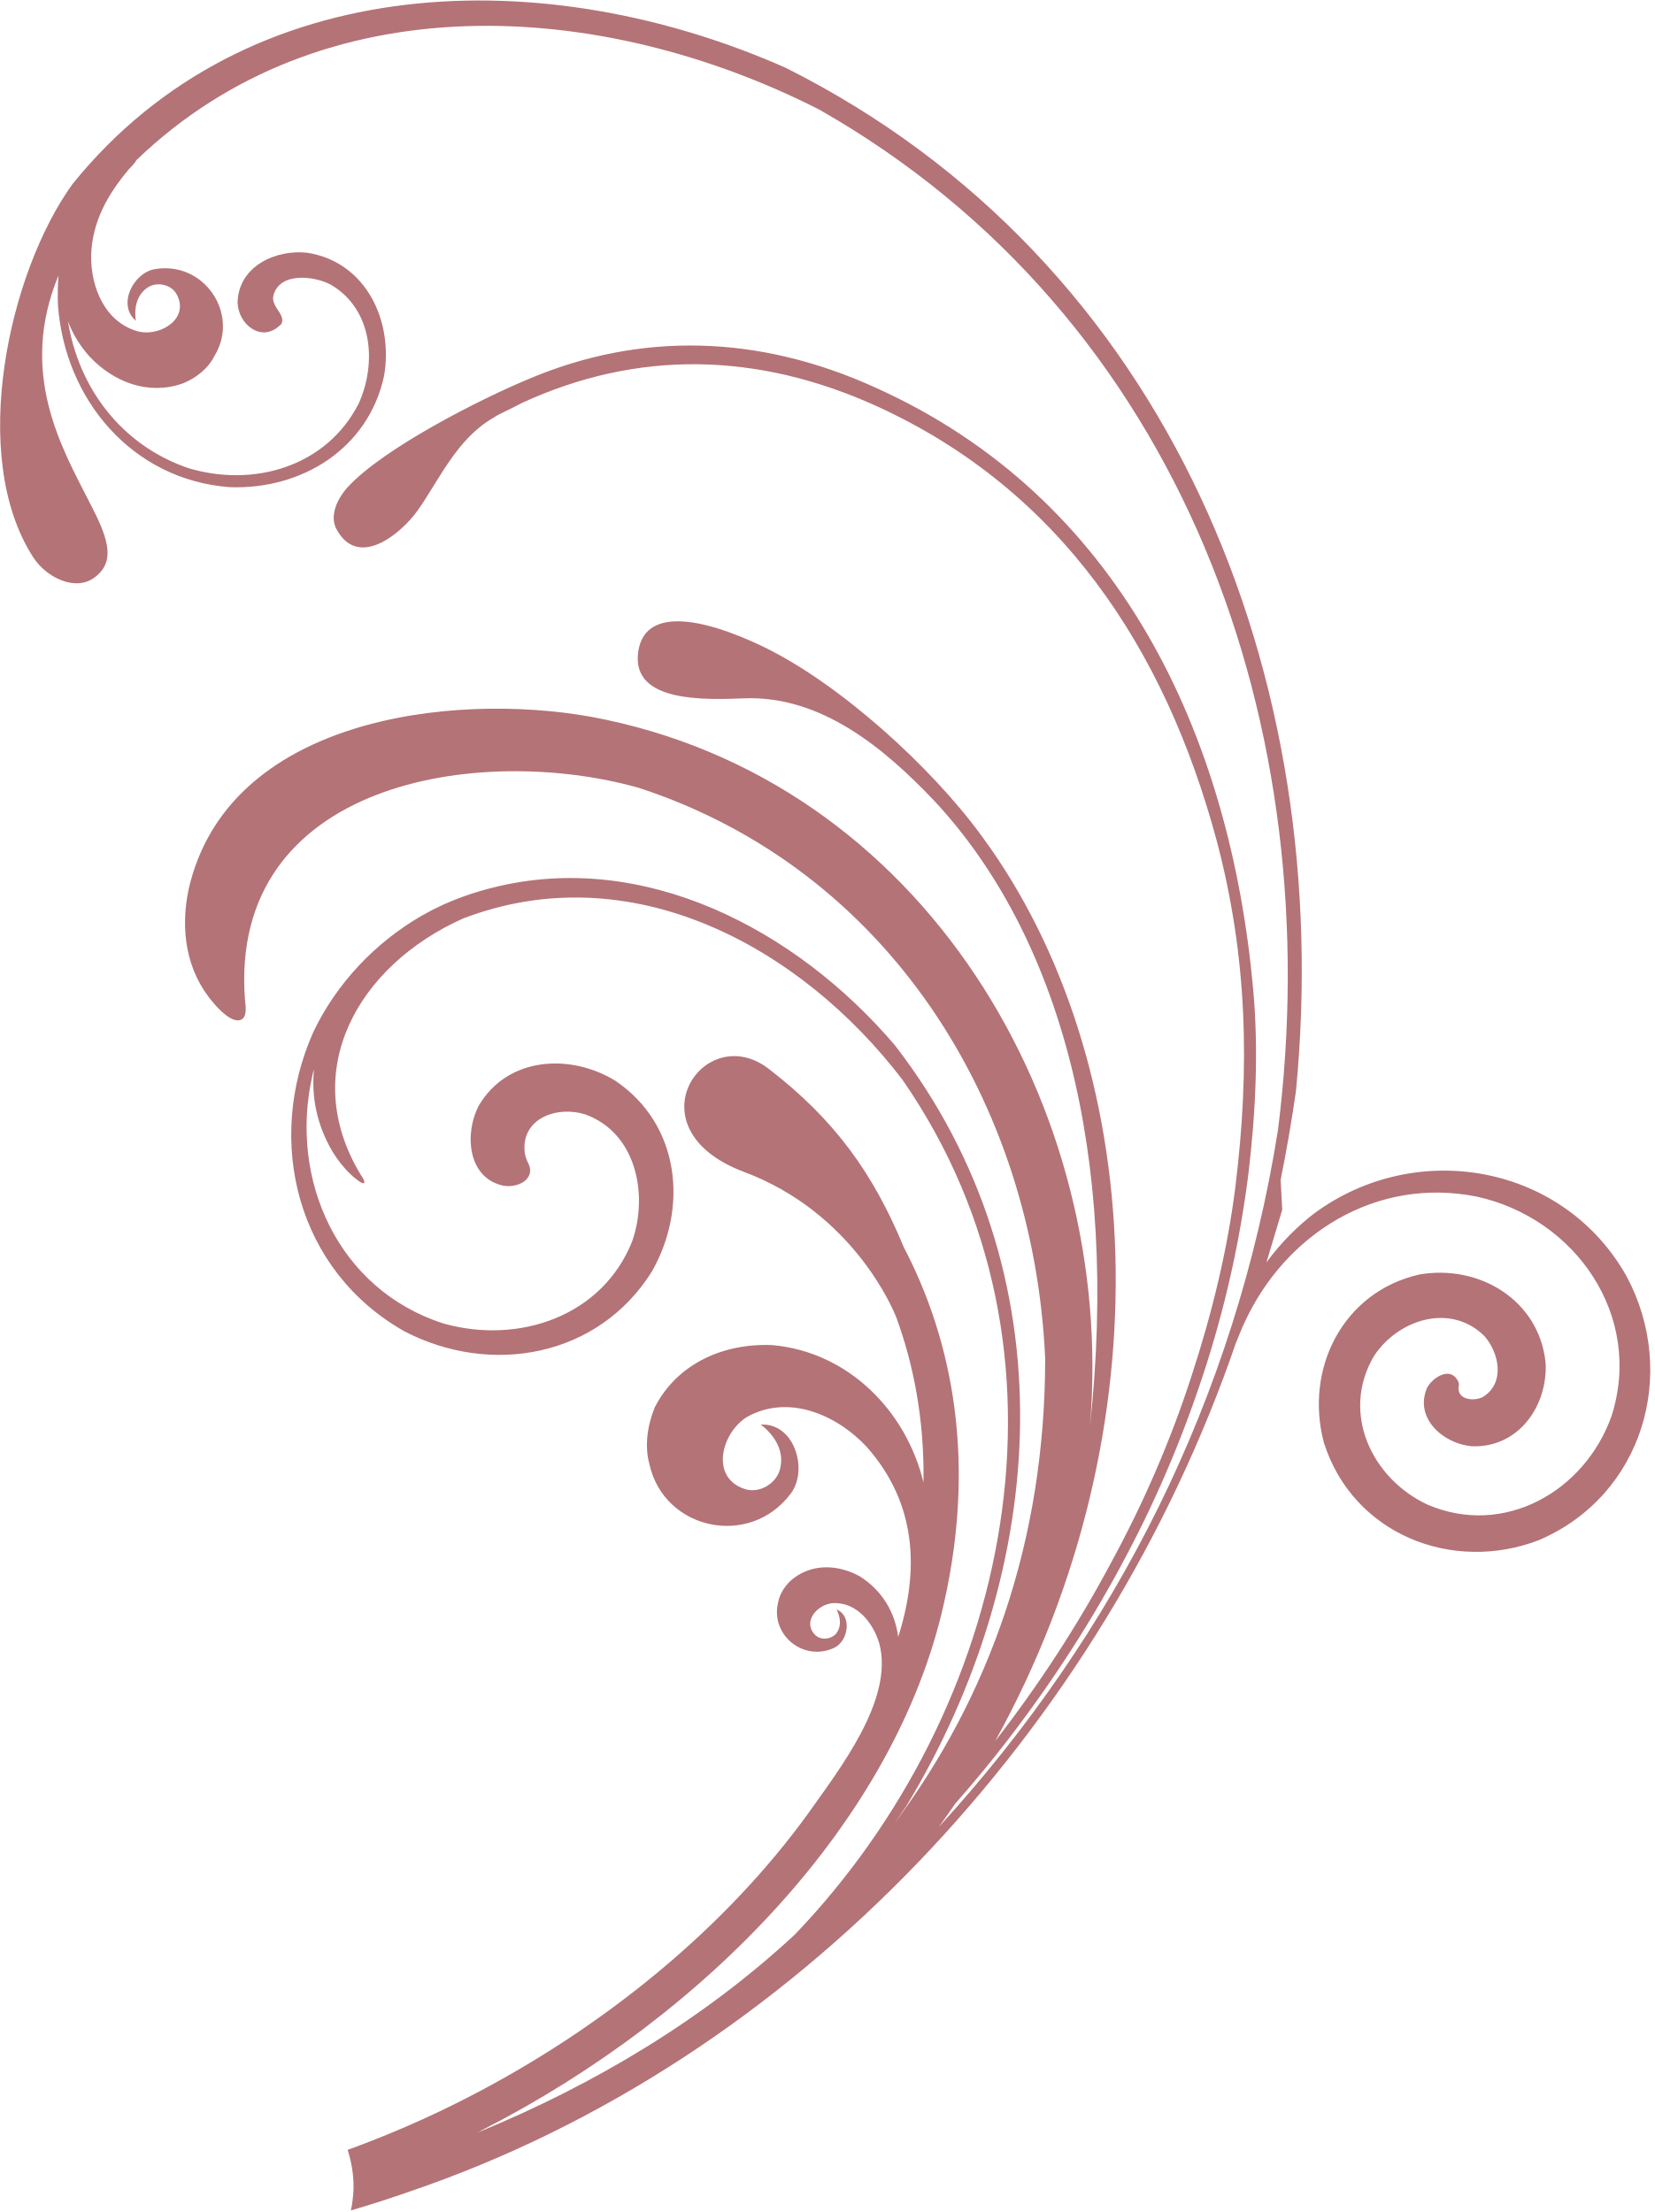
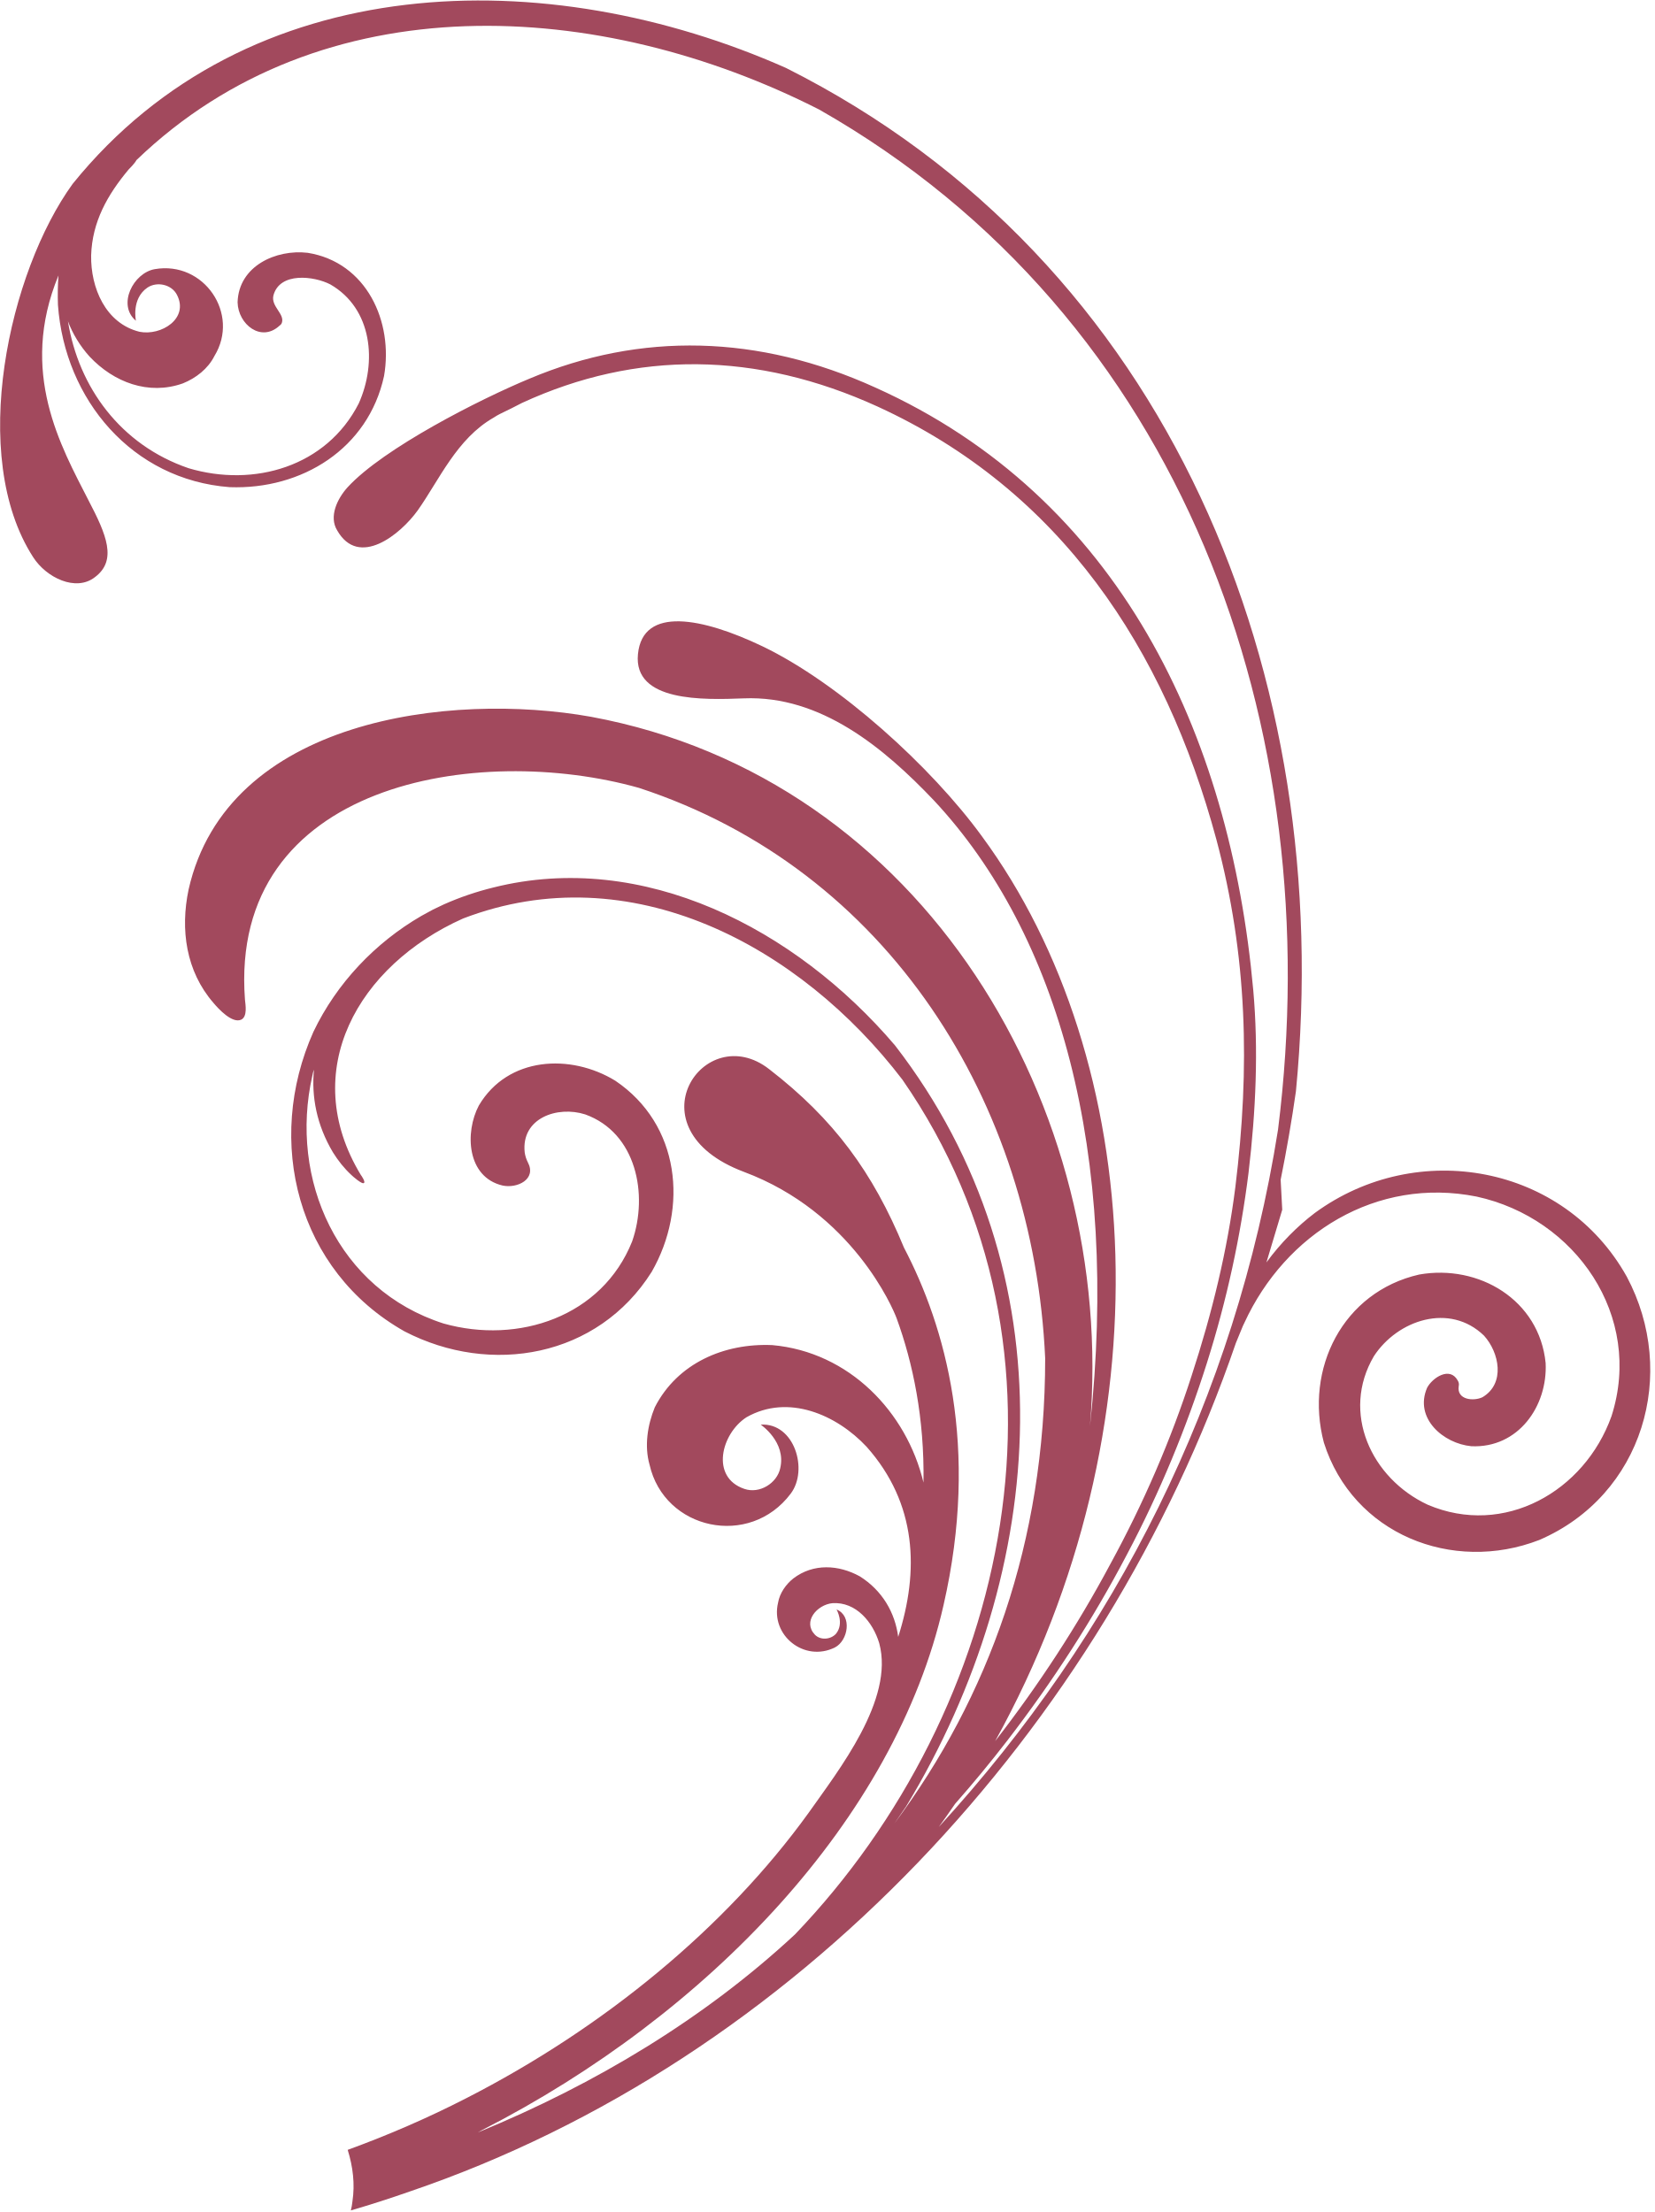
<svg xmlns="http://www.w3.org/2000/svg" version="1.2" viewBox="0 0 314 420" width="314" height="420">
-   <style>.a{fill:#b47377}</style>
+   <style>.a{fill:#a2495d}</style>
  <path class="a" d="m66.6 419.7q5.5-1.6 11.2-3.6c73.2-24.9 131.7-87.9 156.8-161.1 0.6-1.4 1.4-3.5 1.6-3.8 7.8-17 25.1-27.8 44.1-24 18.8 4.1 31.7 22.7 25.6 41.7-5.1 14.3-20.4 23-34.9 16.8-10.7-5-16.5-17.5-10.2-28.2 4.5-6.9 14.4-10.2 20.9-3.9 2.9 3.2 4.1 9.1-0.3 11.7-1.7 0.8-4.9 0.5-4.5-2.1 0.1-0.4 0-0.8-0.2-1.1-1.5-2.7-4.8-0.5-5.8 1.4-2.5 5.8 3.1 10.6 8.4 11.1 8.9 0.4 14.5-7.6 14.1-15.8-1.2-12-12.7-18.8-24-16.8-14.5 3.3-21.8 17.9-18.1 31.9 5.5 17.4 24.4 24.9 40.9 18.5 19.7-8.5 26.4-31.6 16.6-50-11.9-21.3-39.8-26.3-59.2-12.1-3.3 2.5-6.5 5.7-9.2 9.4l3-10-0.3-5.7q1.7-8.4 2.9-16.8c7.6-78.6-23.7-157.6-96.8-194.3-45.3-20.1-102.1-19.2-135.4 22-12.1 16.7-19.9 51.7-7.5 70.9 2.5 3.9 8.1 6.6 11.7 3.8 4.3-3.2 2.2-8.1-1.2-14.6-5.2-10.2-13.3-24.3-5.7-42.7q-0.2 2.7-0.1 5.6c1.3 18 14.1 33.2 32.6 34.6 13.7 0.5 26.3-7.3 29.3-21.1 1.8-10.3-3.3-21.6-14.5-23.4-6-0.7-13.1 2.5-13.3 9.4 0.1 4.2 4.5 7.7 8 4.4q0.3-0.2 0.4-0.5c0.6-1.7-2.1-3.1-1.6-5.2 1.2-4.5 7.7-3.7 10.8-2.1 8 4.6 8.9 14.8 5.4 22.6-6.1 12-19.9 16-32.3 12.3-12.9-4.4-20.9-15.4-22.9-27.9 0.9 2.4 2.3 4.7 4.1 6.7 4.6 4.9 11.2 7.4 17.7 5.1 2.5-1 4.8-2.8 6-5.2 4.9-8-2-18.1-11.3-16.5-4.1 0.7-7.2 6.8-3.6 9.8 0 0-0.9-4.2 2.2-6.3 1.8-1.2 4.6-0.6 5.6 1.4 2.3 4.5-3 7.8-7.1 7-6.5-1.6-9.3-8.4-9.2-14.5 0.2-6.4 3.1-11.5 7.1-16.3 0.2-0.2 1.2-1.2 1.5-1.8 35.2-33.9 88.1-30.7 129.6-9.6 69.2 39.4 96.7 117.3 87.1 193.7-8.1 51.1-30.9 95.8-64.4 132.4q1.6-2.2 3.1-4.4 5.2-5.9 9.9-12c8.7-11.3 16.3-23.1 22.7-35.3 6.3-11.9 11.3-24.1 15.2-36.4 3.8-12 6.4-24.1 7.9-36.1 1.4-11.8 1.9-23.4 0.9-34.7-4.4-48.8-25.5-93.6-71.7-114.4-22.2-10.1-44.6-10.6-65.7-1.7-9.4 3.9-27.7 13.2-34.5 20.6-2 2.2-3.6 5.6-2 8.2 4.1 7.2 12 0.8 15.3-3.8 4.1-5.8 7.4-13.6 14.4-17.6q0.6-0.4 1.2-0.7 2.3-1.1 4.2-2.1c21.7-10 44.5-9.8 67.5 0.7 34.7 15.9 54.5 45.9 64.3 82.2 5.9 22.1 6.4 43.3 3.6 66-1.5 11.9-4.4 23.9-8.3 35.8-3.9 12.1-9.1 24.2-15.5 35.9-6.2 11.6-13.5 22.8-21.8 33.5 33-59.6 28.7-129.4-2.5-171.8-9.6-13.2-27.1-29.1-41.7-36.1-11.3-5.4-22.7-7.7-23.6 1.5-0.9 9.1 12.4 8.7 20.1 8.4 14.6-0.6 26.6 9.4 36.1 19.4 23.8 25.5 35.2 67 29.6 118.8 5.1-60.4-31.5-123-94.7-134.7-26.8-4.8-69.1 0.4-76.4 32.8-1.6 7.6-0.5 15.5 4.7 21.5 1 1.2 3.6 4 5.3 3.2 1.2-0.6 0.8-2.8 0.7-3.8-3.1-41.3 44.3-48.8 74.8-40.2 47.3 15.5 74.9 59.8 77.1 108.3 0 35-10.8 64.4-28.6 88.3q1.1-1.6 2.2-3.2c27.2-45 31.2-101.4-2.1-144.5-18.9-22.2-47.8-37.1-76.2-30q-4.9 1.2-9.4 3.2-1.1 0.5-2.1 1-1.1 0.6-2.2 1.2c-8.8 5.1-16.1 12.8-20.5 22-9.3 20.8-3.1 45.4 17.3 56.9 16.4 8.5 36.7 4.9 46.9-11.3 7-12.2 5.4-28-6.9-36.3-8.5-5.2-20.4-4.6-25.9 4.7-2.7 5.1-2.3 13.6 4.5 15.2 2.8 0.6 6.5-1.2 4.8-4.4-0.3-0.6-0.5-1.2-0.6-1.9-0.7-6.5 6.2-8.9 11.5-7.2 9.7 3.5 12 15.2 8.9 24.1-5.7 14.3-21.6 19.6-35.8 15.6-20-6.4-29.4-27.3-24.9-47.1q0.1-0.6 0.3-1.1c-0.5 5.1 0.5 10.5 3.6 15.7 1 1.6 2.1 3 3.5 4.3 0.2 0.2 2.1 1.9 2.4 1.5 0.3-0.2-0.5-1.4-0.6-1.5-12-19.8-0.5-39.8 19.4-48.7 31.8-12.2 64 5.2 83.4 30.6 35.7 51.5 20.5 119.6-20.4 162.3-17.1 15.9-37.8 28.4-60.2 37.6q0.4-0.2 0.9-0.5c42.8-21.9 78.3-59 87.5-99.6 6.9-30.1 0.3-53-7.5-67.9-5.9-14.3-13.3-24.4-25.6-33.9-12.3-9.6-26.6 11.3-4.8 19.5 20.6 7.7 28.3 25.9 29 27.8 3.1 8.5 5.3 19 5.1 31.2-3.2-13.4-14.1-24.8-28.7-26.1-9.1-0.4-18 3.4-22.3 11.8-1.4 3.4-2 7.4-1 10.9 2.8 12.4 19 15.9 26.8 5.5 3.4-4.5 0.7-13.5-5.7-13.1 0 0 4.9 3.3 3.7 8.3-0.6 2.8-3.9 4.9-6.8 3.9-6.5-2.2-4.4-10.5 0.4-13.6 7.9-4.5 17.1-0.5 22.8 5.6 9.6 10.8 10 23.6 6 36.1-0.6-4.6-3-8.8-7.3-11.5-4-2.2-8.8-2.5-12.6 0.4-1.4 1.1-2.6 2.8-2.9 4.6-1.5 6.2 5 11.4 10.8 8.5 2.5-1.3 3.3-6 0.3-7.2 0 0 1.5 2.6-0.1 4.6-1 1.1-2.9 1.3-4 0.2-2.4-2.5 0.4-5.7 3.3-6 4.5-0.3 7.7 3.6 8.9 7.6 2.9 10.7-7.7 24.1-13.4 32.2-15.8 21.9-39 40.9-65 54.2-7.2 3.7-14.8 7-22.5 9.8 1 3.2 1.4 6.5 0.9 9.8q-0.1 0.9-0.3 1.7z" />
</svg>
